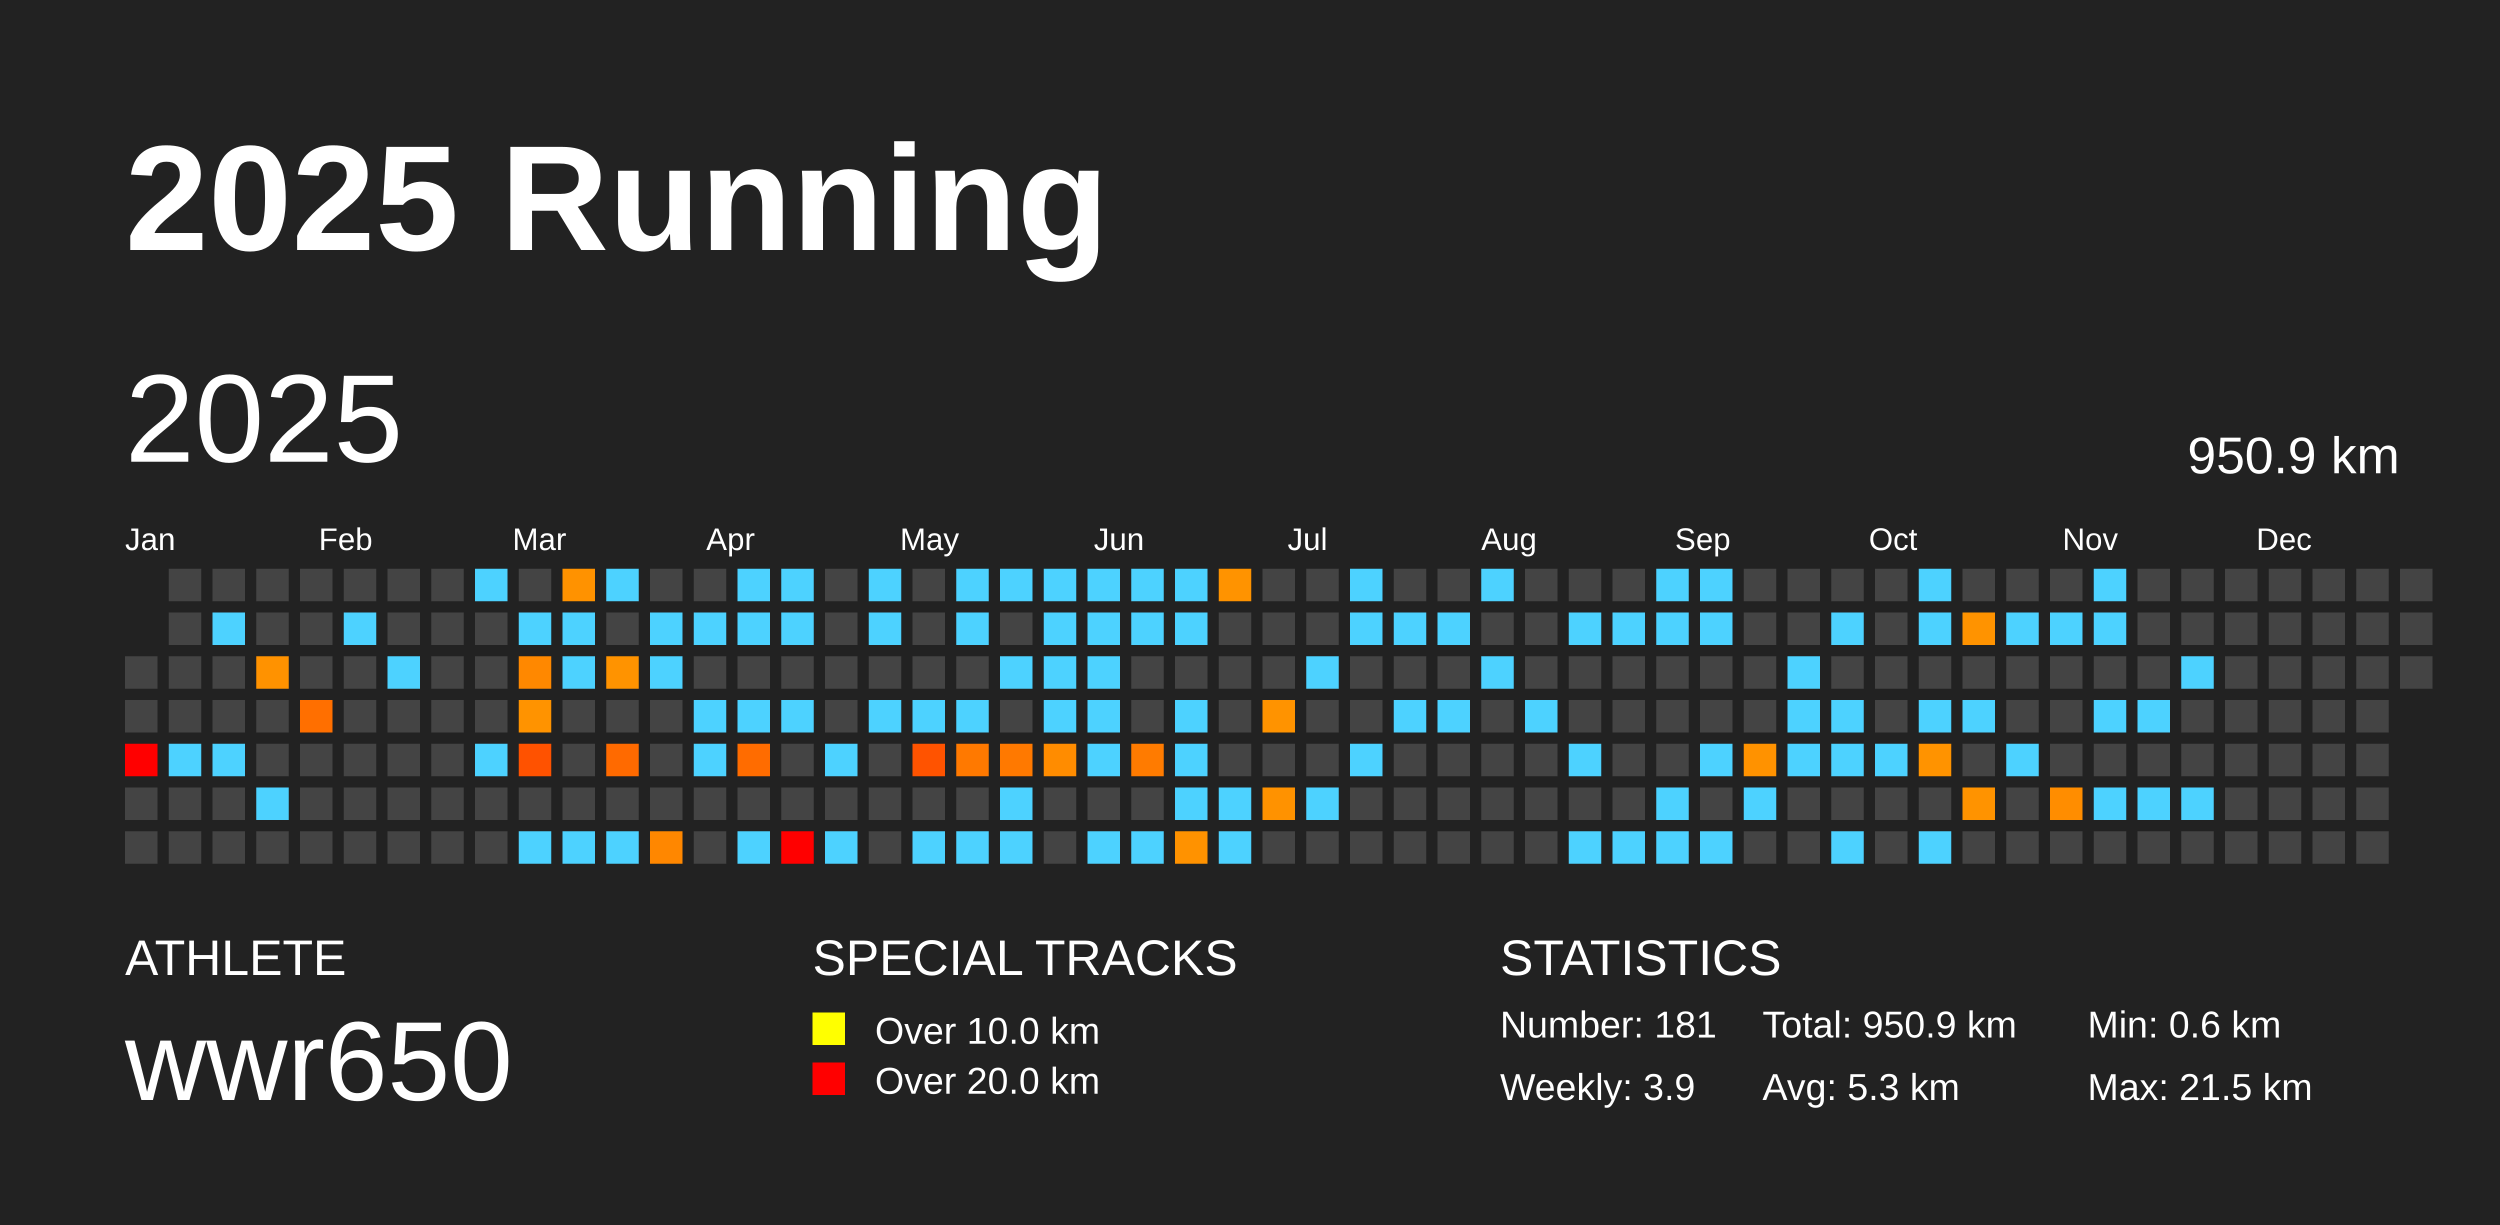
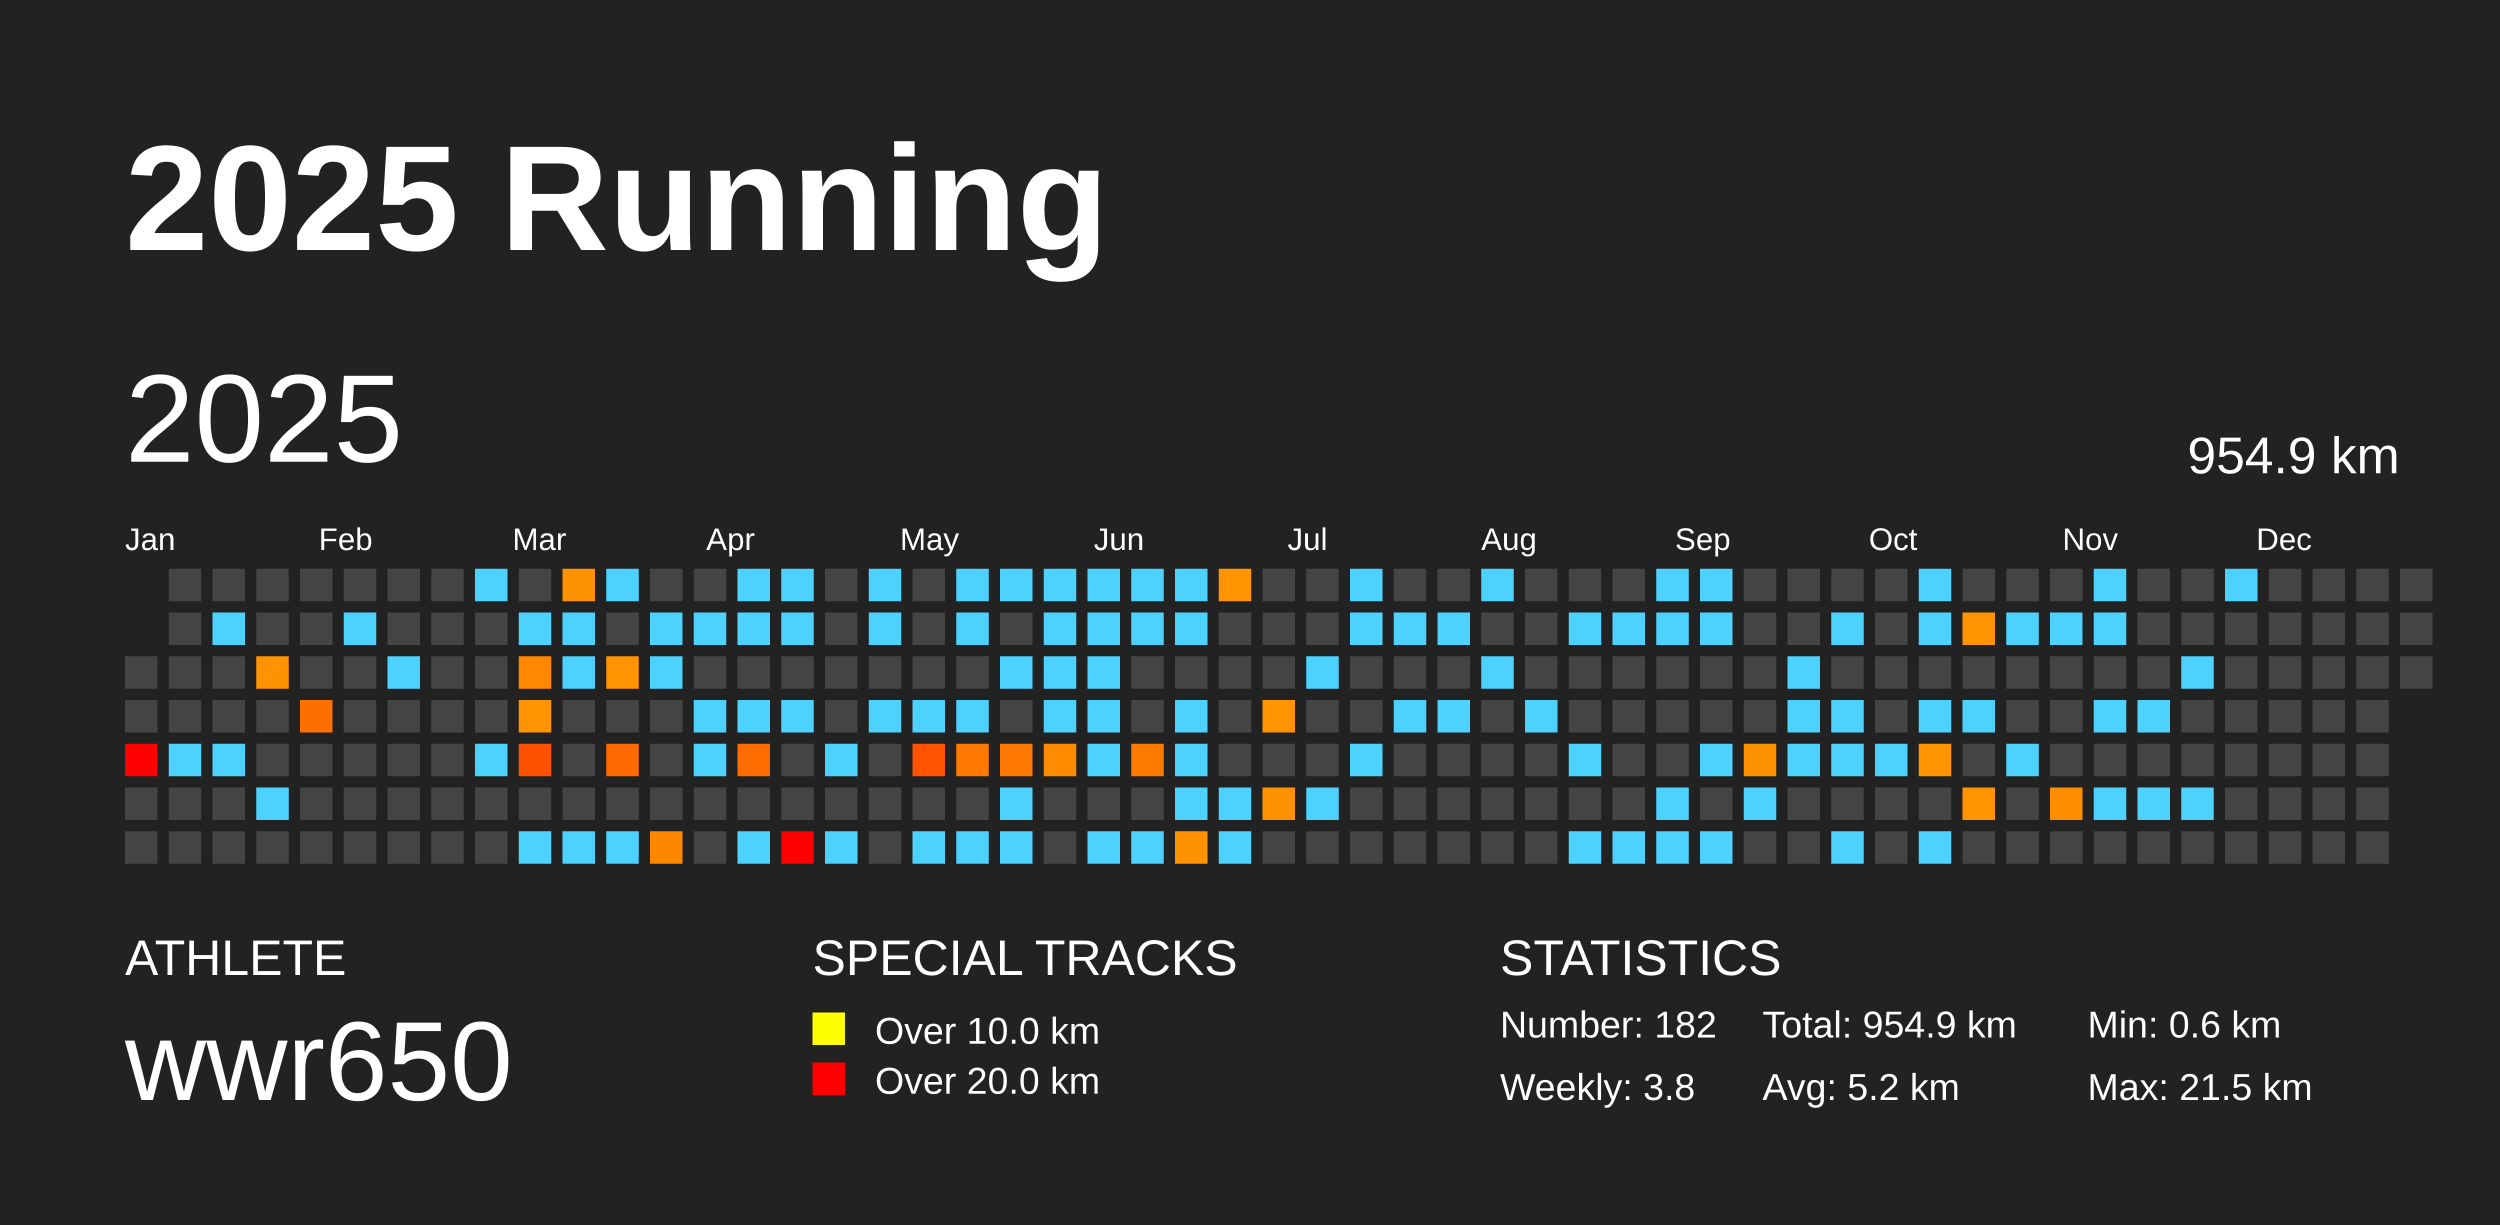
<svg xmlns="http://www.w3.org/2000/svg" baseProfile="full" height="98mm" version="1.1" viewBox="0,0,200,98" width="200mm">
  <defs />
  <rect fill="#222222" height="98" width="200" x="0" y="0" />
  <text fill="#FFFFFF" style="font-size:12px; font-family:Arial; font-weight:bold;" x="10" y="20">2025 Running</text>
  <text fill="#FFFFFF" style="font-size:4px; font-family:Arial" x="10" y="78">ATHLETE</text>
  <text fill="#FFFFFF" style="font-size:9px; font-family:Arial" x="10" y="88">wwr650</text>
  <text fill="#FFFFFF" style="font-size:4px; font-family:Arial" x="65" y="78">SPECIAL TRACKS</text>
  <rect fill="yellow" height="2.6" width="2.6" x="65" y="81" />
  <text fill="#FFFFFF" style="font-size:3px; font-family:Arial" x="70" y="83.5">Over 10.0 km</text>
  <rect fill="red" height="2.6" width="2.6" x="65" y="85" />
  <text fill="#FFFFFF" style="font-size:3px; font-family:Arial" x="70" y="87.5">Over 20.0 km</text>
  <text fill="#FFFFFF" style="font-size:4px; font-family:Arial" x="120" y="78">STATISTICS</text>
-   <text fill="#FFFFFF" style="font-size:3px; font-family:Arial" x="120" y="83">Number: 181</text>
-   <text fill="#FFFFFF" style="font-size:3px; font-family:Arial" x="120" y="88">Weekly: 3.9</text>
-   <text fill="#FFFFFF" style="font-size:3px; font-family:Arial" x="141" y="83">Total: 950.9 km</text>
-   <text fill="#FFFFFF" style="font-size:3px; font-family:Arial" x="141" y="88">Avg: 5.3 km</text>
+   <text fill="#FFFFFF" style="font-size:3px; font-family:Arial" x="120" y="83">Number: 182</text>
+   <text fill="#FFFFFF" style="font-size:3px; font-family:Arial" x="120" y="88">Weekly: 3.8</text>
+   <text fill="#FFFFFF" style="font-size:3px; font-family:Arial" x="141" y="83">Total: 954.9 km</text>
+   <text fill="#FFFFFF" style="font-size:3px; font-family:Arial" x="141" y="88">Avg: 5.2 km</text>
  <text fill="#FFFFFF" style="font-size:3px; font-family:Arial" x="167" y="83">Min: 0.6 km</text>
  <text fill="#FFFFFF" style="font-size:3px; font-family:Arial" x="167" y="88">Max: 21.5 km</text>
  <text dominant-baseline="hanging" fill="#FFFFFF" style="font-size:10.0px; font-family:Arial;" x="10" y="30">2025</text>
-   <text dominant-baseline="hanging" fill="#FFFFFF" style="font-size:4.125px; font-family:Arial;" x="175" y="35">950.9 km</text>
+   <text dominant-baseline="hanging" fill="#FFFFFF" style="font-size:4.125px; font-family:Arial;" x="175" y="35">954.9 km</text>
  <text fill="#FFFFFF" style="font-size:2.5px; font-family:Arial" x="10.0" y="44">Jan</text>
  <text fill="#FFFFFF" style="font-size:2.5px; font-family:Arial" x="25.5" y="44">Feb</text>
  <text fill="#FFFFFF" style="font-size:2.5px; font-family:Arial" x="41.0" y="44">Mar</text>
  <text fill="#FFFFFF" style="font-size:2.5px; font-family:Arial" x="56.5" y="44">Apr</text>
  <text fill="#FFFFFF" style="font-size:2.5px; font-family:Arial" x="72.0" y="44">May</text>
  <text fill="#FFFFFF" style="font-size:2.5px; font-family:Arial" x="87.5" y="44">Jun</text>
  <text fill="#FFFFFF" style="font-size:2.5px; font-family:Arial" x="103.0" y="44">Jul</text>
  <text fill="#FFFFFF" style="font-size:2.5px; font-family:Arial" x="118.5" y="44">Aug</text>
  <text fill="#FFFFFF" style="font-size:2.5px; font-family:Arial" x="134.0" y="44">Sep</text>
  <text fill="#FFFFFF" style="font-size:2.5px; font-family:Arial" x="149.5" y="44">Oct</text>
  <text fill="#FFFFFF" style="font-size:2.5px; font-family:Arial" x="165.0" y="44">Nov</text>
  <text fill="#FFFFFF" style="font-size:2.5px; font-family:Arial" x="180.5" y="44">Dec</text>
  <rect fill="#444444" height="2.6" width="2.6" x="10.0" y="52.5" />
  <rect fill="#444444" height="2.6" width="2.6" x="10.0" y="56.0" />
  <rect fill="red" height="2.6" width="2.6" x="10.0" y="59.5" />
  <rect fill="#444444" height="2.6" width="2.6" x="10.0" y="63.0" />
  <rect fill="#444444" height="2.6" width="2.6" x="10.0" y="66.5" />
  <rect fill="#444444" height="2.6" width="2.6" x="13.5" y="45.5" />
  <rect fill="#444444" height="2.6" width="2.6" x="13.5" y="49.0" />
  <rect fill="#444444" height="2.6" width="2.6" x="13.5" y="52.5" />
  <rect fill="#444444" height="2.6" width="2.6" x="13.5" y="56.0" />
  <rect fill="#4dd2ff" height="2.6" width="2.6" x="13.5" y="59.5" />
  <rect fill="#444444" height="2.6" width="2.6" x="13.5" y="63.0" />
  <rect fill="#444444" height="2.6" width="2.6" x="13.5" y="66.5" />
  <rect fill="#444444" height="2.6" width="2.6" x="17.0" y="45.5" />
  <rect fill="#4dd2ff" height="2.6" width="2.6" x="17.0" y="49.0" />
  <rect fill="#444444" height="2.6" width="2.6" x="17.0" y="52.5" />
  <rect fill="#444444" height="2.6" width="2.6" x="17.0" y="56.0" />
  <rect fill="#4dd2ff" height="2.6" width="2.6" x="17.0" y="59.5" />
  <rect fill="#444444" height="2.6" width="2.6" x="17.0" y="63.0" />
  <rect fill="#444444" height="2.6" width="2.6" x="17.0" y="66.5" />
  <rect fill="#444444" height="2.6" width="2.6" x="20.5" y="45.5" />
  <rect fill="#444444" height="2.6" width="2.6" x="20.5" y="49.0" />
  <rect fill="#ff9200" height="2.6" width="2.6" x="20.5" y="52.5" />
  <rect fill="#444444" height="2.6" width="2.6" x="20.5" y="56.0" />
  <rect fill="#444444" height="2.6" width="2.6" x="20.5" y="59.5" />
  <rect fill="#4dd2ff" height="2.6" width="2.6" x="20.5" y="63.0" />
  <rect fill="#444444" height="2.6" width="2.6" x="20.5" y="66.5" />
  <rect fill="#444444" height="2.6" width="2.6" x="24.0" y="45.5" />
  <rect fill="#444444" height="2.6" width="2.6" x="24.0" y="49.0" />
  <rect fill="#444444" height="2.6" width="2.6" x="24.0" y="52.5" />
  <rect fill="#ff6f00" height="2.6" width="2.6" x="24.0" y="56.0" />
  <rect fill="#444444" height="2.6" width="2.6" x="24.0" y="59.5" />
  <rect fill="#444444" height="2.6" width="2.6" x="24.0" y="63.0" />
  <rect fill="#444444" height="2.6" width="2.6" x="24.0" y="66.5" />
  <rect fill="#444444" height="2.6" width="2.6" x="27.5" y="45.5" />
  <rect fill="#4dd2ff" height="2.6" width="2.6" x="27.5" y="49.0" />
  <rect fill="#444444" height="2.6" width="2.6" x="27.5" y="52.5" />
  <rect fill="#444444" height="2.6" width="2.6" x="27.5" y="56.0" />
  <rect fill="#444444" height="2.6" width="2.6" x="27.5" y="59.5" />
  <rect fill="#444444" height="2.6" width="2.6" x="27.5" y="63.0" />
  <rect fill="#444444" height="2.6" width="2.6" x="27.5" y="66.5" />
  <rect fill="#444444" height="2.6" width="2.6" x="31.0" y="45.5" />
  <rect fill="#444444" height="2.6" width="2.6" x="31.0" y="49.0" />
  <rect fill="#4dd2ff" height="2.6" width="2.6" x="31.0" y="52.5" />
  <rect fill="#444444" height="2.6" width="2.6" x="31.0" y="56.0" />
  <rect fill="#444444" height="2.6" width="2.6" x="31.0" y="59.5" />
  <rect fill="#444444" height="2.6" width="2.6" x="31.0" y="63.0" />
  <rect fill="#444444" height="2.6" width="2.6" x="31.0" y="66.5" />
  <rect fill="#444444" height="2.6" width="2.6" x="34.5" y="45.5" />
  <rect fill="#444444" height="2.6" width="2.6" x="34.5" y="49.0" />
  <rect fill="#444444" height="2.6" width="2.6" x="34.5" y="52.5" />
  <rect fill="#444444" height="2.6" width="2.6" x="34.5" y="56.0" />
  <rect fill="#444444" height="2.6" width="2.6" x="34.5" y="59.5" />
  <rect fill="#444444" height="2.6" width="2.6" x="34.5" y="63.0" />
  <rect fill="#444444" height="2.6" width="2.6" x="34.5" y="66.5" />
  <rect fill="#4dd2ff" height="2.6" width="2.6" x="38.0" y="45.5" />
  <rect fill="#444444" height="2.6" width="2.6" x="38.0" y="49.0" />
  <rect fill="#444444" height="2.6" width="2.6" x="38.0" y="52.5" />
  <rect fill="#444444" height="2.6" width="2.6" x="38.0" y="56.0" />
  <rect fill="#4dd2ff" height="2.6" width="2.6" x="38.0" y="59.5" />
  <rect fill="#444444" height="2.6" width="2.6" x="38.0" y="63.0" />
  <rect fill="#444444" height="2.6" width="2.6" x="38.0" y="66.5" />
  <rect fill="#444444" height="2.6" width="2.6" x="41.5" y="45.5" />
  <rect fill="#4dd2ff" height="2.6" width="2.6" x="41.5" y="49.0" />
  <rect fill="#ff8800" height="2.6" width="2.6" x="41.5" y="52.5" />
  <rect fill="#ff9300" height="2.6" width="2.6" x="41.5" y="56.0" />
  <rect fill="#ff5200" height="2.6" width="2.6" x="41.5" y="59.5" />
  <rect fill="#444444" height="2.6" width="2.6" x="41.5" y="63.0" />
  <rect fill="#4dd2ff" height="2.6" width="2.6" x="41.5" y="66.5" />
  <rect fill="#ff9200" height="2.6" width="2.6" x="45.0" y="45.5" />
  <rect fill="#4dd2ff" height="2.6" width="2.6" x="45.0" y="49.0" />
  <rect fill="#4dd2ff" height="2.6" width="2.6" x="45.0" y="52.5" />
  <rect fill="#444444" height="2.6" width="2.6" x="45.0" y="56.0" />
  <rect fill="#444444" height="2.6" width="2.6" x="45.0" y="59.5" />
  <rect fill="#444444" height="2.6" width="2.6" x="45.0" y="63.0" />
  <rect fill="#4dd2ff" height="2.6" width="2.6" x="45.0" y="66.5" />
  <rect fill="#4dd2ff" height="2.6" width="2.6" x="48.5" y="45.5" />
  <rect fill="#444444" height="2.6" width="2.6" x="48.5" y="49.0" />
  <rect fill="#ff9300" height="2.6" width="2.6" x="48.5" y="52.5" />
  <rect fill="#444444" height="2.6" width="2.6" x="48.5" y="56.0" />
  <rect fill="#ff6a00" height="2.6" width="2.6" x="48.5" y="59.5" />
  <rect fill="#444444" height="2.6" width="2.6" x="48.5" y="63.0" />
  <rect fill="#4dd2ff" height="2.6" width="2.6" x="48.5" y="66.5" />
  <rect fill="#444444" height="2.6" width="2.6" x="52.0" y="45.5" />
  <rect fill="#4dd2ff" height="2.6" width="2.6" x="52.0" y="49.0" />
  <rect fill="#4dd2ff" height="2.6" width="2.6" x="52.0" y="52.5" />
  <rect fill="#444444" height="2.6" width="2.6" x="52.0" y="56.0" />
  <rect fill="#444444" height="2.6" width="2.6" x="52.0" y="59.5" />
  <rect fill="#444444" height="2.6" width="2.6" x="52.0" y="63.0" />
  <rect fill="#ff8700" height="2.6" width="2.6" x="52.0" y="66.5" />
  <rect fill="#444444" height="2.6" width="2.6" x="55.5" y="45.5" />
  <rect fill="#4dd2ff" height="2.6" width="2.6" x="55.5" y="49.0" />
  <rect fill="#444444" height="2.6" width="2.6" x="55.5" y="52.5" />
  <rect fill="#4dd2ff" height="2.6" width="2.6" x="55.5" y="56.0" />
  <rect fill="#4dd2ff" height="2.6" width="2.6" x="55.5" y="59.5" />
  <rect fill="#444444" height="2.6" width="2.6" x="55.5" y="63.0" />
  <rect fill="#444444" height="2.6" width="2.6" x="55.5" y="66.5" />
  <rect fill="#4dd2ff" height="2.6" width="2.6" x="59.0" y="45.5" />
  <rect fill="#4dd2ff" height="2.6" width="2.6" x="59.0" y="49.0" />
  <rect fill="#444444" height="2.6" width="2.6" x="59.0" y="52.5" />
  <rect fill="#4dd2ff" height="2.6" width="2.6" x="59.0" y="56.0" />
  <rect fill="#ff6c00" height="2.6" width="2.6" x="59.0" y="59.5" />
  <rect fill="#444444" height="2.6" width="2.6" x="59.0" y="63.0" />
  <rect fill="#4dd2ff" height="2.6" width="2.6" x="59.0" y="66.5" />
  <rect fill="#4dd2ff" height="2.6" width="2.6" x="62.5" y="45.5" />
  <rect fill="#4dd2ff" height="2.6" width="2.6" x="62.5" y="49.0" />
  <rect fill="#444444" height="2.6" width="2.6" x="62.5" y="52.5" />
  <rect fill="#4dd2ff" height="2.6" width="2.6" x="62.5" y="56.0" />
  <rect fill="#444444" height="2.6" width="2.6" x="62.5" y="59.5" />
  <rect fill="#444444" height="2.6" width="2.6" x="62.5" y="63.0" />
  <rect fill="red" height="2.6" width="2.6" x="62.5" y="66.5" />
  <rect fill="#444444" height="2.6" width="2.6" x="66.0" y="45.5" />
  <rect fill="#444444" height="2.6" width="2.6" x="66.0" y="49.0" />
  <rect fill="#444444" height="2.6" width="2.6" x="66.0" y="52.5" />
  <rect fill="#444444" height="2.6" width="2.6" x="66.0" y="56.0" />
  <rect fill="#4dd2ff" height="2.6" width="2.6" x="66.0" y="59.5" />
  <rect fill="#444444" height="2.6" width="2.6" x="66.0" y="63.0" />
  <rect fill="#4dd2ff" height="2.6" width="2.6" x="66.0" y="66.5" />
  <rect fill="#4dd2ff" height="2.6" width="2.6" x="69.5" y="45.5" />
  <rect fill="#4dd2ff" height="2.6" width="2.6" x="69.5" y="49.0" />
  <rect fill="#444444" height="2.6" width="2.6" x="69.5" y="52.5" />
  <rect fill="#4dd2ff" height="2.6" width="2.6" x="69.5" y="56.0" />
  <rect fill="#444444" height="2.6" width="2.6" x="69.5" y="59.5" />
  <rect fill="#444444" height="2.6" width="2.6" x="69.5" y="63.0" />
  <rect fill="#444444" height="2.6" width="2.6" x="69.5" y="66.5" />
  <rect fill="#444444" height="2.6" width="2.6" x="73.0" y="45.5" />
  <rect fill="#444444" height="2.6" width="2.6" x="73.0" y="49.0" />
  <rect fill="#444444" height="2.6" width="2.6" x="73.0" y="52.5" />
  <rect fill="#4dd2ff" height="2.6" width="2.6" x="73.0" y="56.0" />
  <rect fill="#ff5300" height="2.6" width="2.6" x="73.0" y="59.5" />
  <rect fill="#444444" height="2.6" width="2.6" x="73.0" y="63.0" />
  <rect fill="#4dd2ff" height="2.6" width="2.6" x="73.0" y="66.5" />
  <rect fill="#4dd2ff" height="2.6" width="2.6" x="76.5" y="45.5" />
  <rect fill="#4dd2ff" height="2.6" width="2.6" x="76.5" y="49.0" />
  <rect fill="#444444" height="2.6" width="2.6" x="76.5" y="52.5" />
  <rect fill="#4dd2ff" height="2.6" width="2.6" x="76.5" y="56.0" />
  <rect fill="#ff7900" height="2.6" width="2.6" x="76.5" y="59.5" />
  <rect fill="#444444" height="2.6" width="2.6" x="76.5" y="63.0" />
  <rect fill="#4dd2ff" height="2.6" width="2.6" x="76.5" y="66.5" />
  <rect fill="#4dd2ff" height="2.6" width="2.6" x="80.0" y="45.5" />
  <rect fill="#444444" height="2.6" width="2.6" x="80.0" y="49.0" />
  <rect fill="#4dd2ff" height="2.6" width="2.6" x="80.0" y="52.5" />
  <rect fill="#444444" height="2.6" width="2.6" x="80.0" y="56.0" />
  <rect fill="#ff7900" height="2.6" width="2.6" x="80.0" y="59.5" />
  <rect fill="#4dd2ff" height="2.6" width="2.6" x="80.0" y="63.0" />
  <rect fill="#4dd2ff" height="2.6" width="2.6" x="80.0" y="66.5" />
  <rect fill="#4dd2ff" height="2.6" width="2.6" x="83.5" y="45.5" />
  <rect fill="#4dd2ff" height="2.6" width="2.6" x="83.5" y="49.0" />
  <rect fill="#4dd2ff" height="2.6" width="2.6" x="83.5" y="52.5" />
  <rect fill="#4dd2ff" height="2.6" width="2.6" x="83.5" y="56.0" />
  <rect fill="#ff8c00" height="2.6" width="2.6" x="83.5" y="59.5" />
  <rect fill="#444444" height="2.6" width="2.6" x="83.5" y="63.0" />
  <rect fill="#444444" height="2.6" width="2.6" x="83.5" y="66.5" />
  <rect fill="#4dd2ff" height="2.6" width="2.6" x="87.0" y="45.5" />
  <rect fill="#4dd2ff" height="2.6" width="2.6" x="87.0" y="49.0" />
  <rect fill="#4dd2ff" height="2.6" width="2.6" x="87.0" y="52.5" />
  <rect fill="#4dd2ff" height="2.6" width="2.6" x="87.0" y="56.0" />
  <rect fill="#4dd2ff" height="2.6" width="2.6" x="87.0" y="59.5" />
  <rect fill="#444444" height="2.6" width="2.6" x="87.0" y="63.0" />
  <rect fill="#4dd2ff" height="2.6" width="2.6" x="87.0" y="66.5" />
  <rect fill="#4dd2ff" height="2.6" width="2.6" x="90.5" y="45.5" />
  <rect fill="#4dd2ff" height="2.6" width="2.6" x="90.5" y="49.0" />
  <rect fill="#444444" height="2.6" width="2.6" x="90.5" y="52.5" />
  <rect fill="#444444" height="2.6" width="2.6" x="90.5" y="56.0" />
  <rect fill="#ff7b00" height="2.6" width="2.6" x="90.5" y="59.5" />
  <rect fill="#444444" height="2.6" width="2.6" x="90.5" y="63.0" />
  <rect fill="#4dd2ff" height="2.6" width="2.6" x="90.5" y="66.5" />
  <rect fill="#4dd2ff" height="2.6" width="2.6" x="94.0" y="45.5" />
  <rect fill="#4dd2ff" height="2.6" width="2.6" x="94.0" y="49.0" />
  <rect fill="#444444" height="2.6" width="2.6" x="94.0" y="52.5" />
  <rect fill="#4dd2ff" height="2.6" width="2.6" x="94.0" y="56.0" />
  <rect fill="#4dd2ff" height="2.6" width="2.6" x="94.0" y="59.5" />
  <rect fill="#4dd2ff" height="2.6" width="2.6" x="94.0" y="63.0" />
  <rect fill="#ff9200" height="2.6" width="2.6" x="94.0" y="66.5" />
  <rect fill="#ff9300" height="2.6" width="2.6" x="97.5" y="45.5" />
  <rect fill="#444444" height="2.6" width="2.6" x="97.5" y="49.0" />
  <rect fill="#444444" height="2.6" width="2.6" x="97.5" y="52.5" />
  <rect fill="#444444" height="2.6" width="2.6" x="97.5" y="56.0" />
  <rect fill="#444444" height="2.6" width="2.6" x="97.5" y="59.5" />
  <rect fill="#4dd2ff" height="2.6" width="2.6" x="97.5" y="63.0" />
  <rect fill="#4dd2ff" height="2.6" width="2.6" x="97.5" y="66.5" />
  <rect fill="#444444" height="2.6" width="2.6" x="101.0" y="45.5" />
  <rect fill="#444444" height="2.6" width="2.6" x="101.0" y="49.0" />
  <rect fill="#444444" height="2.6" width="2.6" x="101.0" y="52.5" />
  <rect fill="#ff9300" height="2.6" width="2.6" x="101.0" y="56.0" />
  <rect fill="#444444" height="2.6" width="2.6" x="101.0" y="59.5" />
  <rect fill="#ff9200" height="2.6" width="2.6" x="101.0" y="63.0" />
  <rect fill="#444444" height="2.6" width="2.6" x="101.0" y="66.5" />
  <rect fill="#444444" height="2.6" width="2.6" x="104.5" y="45.5" />
  <rect fill="#444444" height="2.6" width="2.6" x="104.5" y="49.0" />
  <rect fill="#4dd2ff" height="2.6" width="2.6" x="104.5" y="52.5" />
  <rect fill="#444444" height="2.6" width="2.6" x="104.5" y="56.0" />
  <rect fill="#444444" height="2.6" width="2.6" x="104.5" y="59.5" />
  <rect fill="#4dd2ff" height="2.6" width="2.6" x="104.5" y="63.0" />
  <rect fill="#444444" height="2.6" width="2.6" x="104.5" y="66.5" />
  <rect fill="#4dd2ff" height="2.6" width="2.6" x="108.0" y="45.5" />
  <rect fill="#4dd2ff" height="2.6" width="2.6" x="108.0" y="49.0" />
  <rect fill="#444444" height="2.6" width="2.6" x="108.0" y="52.5" />
  <rect fill="#444444" height="2.6" width="2.6" x="108.0" y="56.0" />
  <rect fill="#4dd2ff" height="2.6" width="2.6" x="108.0" y="59.5" />
  <rect fill="#444444" height="2.6" width="2.6" x="108.0" y="63.0" />
  <rect fill="#444444" height="2.6" width="2.6" x="108.0" y="66.5" />
  <rect fill="#444444" height="2.6" width="2.6" x="111.5" y="45.5" />
  <rect fill="#4dd2ff" height="2.6" width="2.6" x="111.5" y="49.0" />
  <rect fill="#444444" height="2.6" width="2.6" x="111.5" y="52.5" />
  <rect fill="#4dd2ff" height="2.6" width="2.6" x="111.5" y="56.0" />
  <rect fill="#444444" height="2.6" width="2.6" x="111.5" y="59.5" />
  <rect fill="#444444" height="2.6" width="2.6" x="111.5" y="63.0" />
  <rect fill="#444444" height="2.6" width="2.6" x="111.5" y="66.5" />
  <rect fill="#444444" height="2.6" width="2.6" x="115.0" y="45.5" />
  <rect fill="#4dd2ff" height="2.6" width="2.6" x="115.0" y="49.0" />
  <rect fill="#444444" height="2.6" width="2.6" x="115.0" y="52.5" />
  <rect fill="#4dd2ff" height="2.6" width="2.6" x="115.0" y="56.0" />
  <rect fill="#444444" height="2.6" width="2.6" x="115.0" y="59.5" />
  <rect fill="#444444" height="2.6" width="2.6" x="115.0" y="63.0" />
  <rect fill="#444444" height="2.6" width="2.6" x="115.0" y="66.5" />
  <rect fill="#4dd2ff" height="2.6" width="2.6" x="118.5" y="45.5" />
  <rect fill="#444444" height="2.6" width="2.6" x="118.5" y="49.0" />
  <rect fill="#4dd2ff" height="2.6" width="2.6" x="118.5" y="52.5" />
  <rect fill="#444444" height="2.6" width="2.6" x="118.5" y="56.0" />
  <rect fill="#444444" height="2.6" width="2.6" x="118.5" y="59.5" />
  <rect fill="#444444" height="2.6" width="2.6" x="118.5" y="63.0" />
  <rect fill="#444444" height="2.6" width="2.6" x="118.5" y="66.5" />
  <rect fill="#444444" height="2.6" width="2.6" x="122.0" y="45.5" />
  <rect fill="#444444" height="2.6" width="2.6" x="122.0" y="49.0" />
  <rect fill="#444444" height="2.6" width="2.6" x="122.0" y="52.5" />
  <rect fill="#4dd2ff" height="2.6" width="2.6" x="122.0" y="56.0" />
  <rect fill="#444444" height="2.6" width="2.6" x="122.0" y="59.5" />
  <rect fill="#444444" height="2.6" width="2.6" x="122.0" y="63.0" />
  <rect fill="#444444" height="2.6" width="2.6" x="122.0" y="66.5" />
  <rect fill="#444444" height="2.6" width="2.6" x="125.5" y="45.5" />
  <rect fill="#4dd2ff" height="2.6" width="2.6" x="125.5" y="49.0" />
  <rect fill="#444444" height="2.6" width="2.6" x="125.5" y="52.5" />
  <rect fill="#444444" height="2.6" width="2.6" x="125.5" y="56.0" />
  <rect fill="#4dd2ff" height="2.6" width="2.6" x="125.5" y="59.5" />
  <rect fill="#444444" height="2.6" width="2.6" x="125.5" y="63.0" />
  <rect fill="#4dd2ff" height="2.6" width="2.6" x="125.5" y="66.5" />
  <rect fill="#444444" height="2.6" width="2.6" x="129.0" y="45.5" />
  <rect fill="#4dd2ff" height="2.6" width="2.6" x="129.0" y="49.0" />
  <rect fill="#444444" height="2.6" width="2.6" x="129.0" y="52.5" />
  <rect fill="#444444" height="2.6" width="2.6" x="129.0" y="56.0" />
  <rect fill="#444444" height="2.6" width="2.6" x="129.0" y="59.5" />
  <rect fill="#444444" height="2.6" width="2.6" x="129.0" y="63.0" />
  <rect fill="#4dd2ff" height="2.6" width="2.6" x="129.0" y="66.5" />
  <rect fill="#4dd2ff" height="2.6" width="2.6" x="132.5" y="45.5" />
  <rect fill="#4dd2ff" height="2.6" width="2.6" x="132.5" y="49.0" />
  <rect fill="#444444" height="2.6" width="2.6" x="132.5" y="52.5" />
  <rect fill="#444444" height="2.6" width="2.6" x="132.5" y="56.0" />
  <rect fill="#444444" height="2.6" width="2.6" x="132.5" y="59.5" />
  <rect fill="#4dd2ff" height="2.6" width="2.6" x="132.5" y="63.0" />
  <rect fill="#4dd2ff" height="2.6" width="2.6" x="132.5" y="66.5" />
  <rect fill="#4dd2ff" height="2.6" width="2.6" x="136.0" y="45.5" />
  <rect fill="#4dd2ff" height="2.6" width="2.6" x="136.0" y="49.0" />
  <rect fill="#444444" height="2.6" width="2.6" x="136.0" y="52.5" />
  <rect fill="#444444" height="2.6" width="2.6" x="136.0" y="56.0" />
  <rect fill="#4dd2ff" height="2.6" width="2.6" x="136.0" y="59.5" />
  <rect fill="#444444" height="2.6" width="2.6" x="136.0" y="63.0" />
  <rect fill="#4dd2ff" height="2.6" width="2.6" x="136.0" y="66.5" />
  <rect fill="#444444" height="2.6" width="2.6" x="139.5" y="45.5" />
  <rect fill="#444444" height="2.6" width="2.6" x="139.5" y="49.0" />
  <rect fill="#444444" height="2.6" width="2.6" x="139.5" y="52.5" />
  <rect fill="#444444" height="2.6" width="2.6" x="139.5" y="56.0" />
  <rect fill="#ff9200" height="2.6" width="2.6" x="139.5" y="59.5" />
  <rect fill="#4dd2ff" height="2.6" width="2.6" x="139.5" y="63.0" />
  <rect fill="#444444" height="2.6" width="2.6" x="139.5" y="66.5" />
  <rect fill="#444444" height="2.6" width="2.6" x="143.0" y="45.5" />
  <rect fill="#444444" height="2.6" width="2.6" x="143.0" y="49.0" />
  <rect fill="#4dd2ff" height="2.6" width="2.6" x="143.0" y="52.5" />
  <rect fill="#4dd2ff" height="2.6" width="2.6" x="143.0" y="56.0" />
  <rect fill="#4dd2ff" height="2.6" width="2.6" x="143.0" y="59.5" />
  <rect fill="#444444" height="2.6" width="2.6" x="143.0" y="63.0" />
  <rect fill="#444444" height="2.6" width="2.6" x="143.0" y="66.5" />
  <rect fill="#444444" height="2.6" width="2.6" x="146.5" y="45.5" />
  <rect fill="#4dd2ff" height="2.6" width="2.6" x="146.5" y="49.0" />
  <rect fill="#444444" height="2.6" width="2.6" x="146.5" y="52.5" />
  <rect fill="#4dd2ff" height="2.6" width="2.6" x="146.5" y="56.0" />
  <rect fill="#4dd2ff" height="2.6" width="2.6" x="146.5" y="59.5" />
  <rect fill="#444444" height="2.6" width="2.6" x="146.5" y="63.0" />
  <rect fill="#4dd2ff" height="2.6" width="2.6" x="146.5" y="66.5" />
  <rect fill="#444444" height="2.6" width="2.6" x="150.0" y="45.5" />
  <rect fill="#444444" height="2.6" width="2.6" x="150.0" y="49.0" />
  <rect fill="#444444" height="2.6" width="2.6" x="150.0" y="52.5" />
  <rect fill="#444444" height="2.6" width="2.6" x="150.0" y="56.0" />
  <rect fill="#4dd2ff" height="2.6" width="2.6" x="150.0" y="59.5" />
  <rect fill="#444444" height="2.6" width="2.6" x="150.0" y="63.0" />
  <rect fill="#444444" height="2.6" width="2.6" x="150.0" y="66.5" />
  <rect fill="#4dd2ff" height="2.6" width="2.6" x="153.5" y="45.5" />
  <rect fill="#4dd2ff" height="2.6" width="2.6" x="153.5" y="49.0" />
  <rect fill="#444444" height="2.6" width="2.6" x="153.5" y="52.5" />
  <rect fill="#4dd2ff" height="2.6" width="2.6" x="153.5" y="56.0" />
  <rect fill="#ff9300" height="2.6" width="2.6" x="153.5" y="59.5" />
  <rect fill="#444444" height="2.6" width="2.6" x="153.5" y="63.0" />
  <rect fill="#4dd2ff" height="2.6" width="2.6" x="153.5" y="66.5" />
  <rect fill="#444444" height="2.6" width="2.6" x="157.0" y="45.5" />
  <rect fill="#ff9300" height="2.6" width="2.6" x="157.0" y="49.0" />
  <rect fill="#444444" height="2.6" width="2.6" x="157.0" y="52.5" />
  <rect fill="#4dd2ff" height="2.6" width="2.6" x="157.0" y="56.0" />
  <rect fill="#444444" height="2.6" width="2.6" x="157.0" y="59.5" />
  <rect fill="#ff9300" height="2.6" width="2.6" x="157.0" y="63.0" />
  <rect fill="#444444" height="2.6" width="2.6" x="157.0" y="66.5" />
  <rect fill="#444444" height="2.6" width="2.6" x="160.5" y="45.5" />
  <rect fill="#4dd2ff" height="2.6" width="2.6" x="160.5" y="49.0" />
  <rect fill="#444444" height="2.6" width="2.6" x="160.5" y="52.5" />
  <rect fill="#444444" height="2.6" width="2.6" x="160.5" y="56.0" />
  <rect fill="#4dd2ff" height="2.6" width="2.6" x="160.5" y="59.5" />
  <rect fill="#444444" height="2.6" width="2.6" x="160.5" y="63.0" />
  <rect fill="#444444" height="2.6" width="2.6" x="160.5" y="66.5" />
  <rect fill="#444444" height="2.6" width="2.6" x="164.0" y="45.5" />
  <rect fill="#4dd2ff" height="2.6" width="2.6" x="164.0" y="49.0" />
  <rect fill="#444444" height="2.6" width="2.6" x="164.0" y="52.5" />
  <rect fill="#444444" height="2.6" width="2.6" x="164.0" y="56.0" />
  <rect fill="#444444" height="2.6" width="2.6" x="164.0" y="59.5" />
  <rect fill="#ff8d00" height="2.6" width="2.6" x="164.0" y="63.0" />
  <rect fill="#444444" height="2.6" width="2.6" x="164.0" y="66.5" />
  <rect fill="#4dd2ff" height="2.6" width="2.6" x="167.5" y="45.5" />
  <rect fill="#4dd2ff" height="2.6" width="2.6" x="167.5" y="49.0" />
  <rect fill="#444444" height="2.6" width="2.6" x="167.5" y="52.5" />
  <rect fill="#4dd2ff" height="2.6" width="2.6" x="167.5" y="56.0" />
  <rect fill="#444444" height="2.6" width="2.6" x="167.5" y="59.5" />
  <rect fill="#4dd2ff" height="2.6" width="2.6" x="167.5" y="63.0" />
  <rect fill="#444444" height="2.6" width="2.6" x="167.5" y="66.5" />
  <rect fill="#444444" height="2.6" width="2.6" x="171.0" y="45.5" />
  <rect fill="#444444" height="2.6" width="2.6" x="171.0" y="49.0" />
  <rect fill="#444444" height="2.6" width="2.6" x="171.0" y="52.5" />
  <rect fill="#4dd2ff" height="2.6" width="2.6" x="171.0" y="56.0" />
  <rect fill="#444444" height="2.6" width="2.6" x="171.0" y="59.5" />
  <rect fill="#4dd2ff" height="2.6" width="2.6" x="171.0" y="63.0" />
  <rect fill="#444444" height="2.6" width="2.6" x="171.0" y="66.5" />
  <rect fill="#444444" height="2.6" width="2.6" x="174.5" y="45.5" />
  <rect fill="#444444" height="2.6" width="2.6" x="174.5" y="49.0" />
  <rect fill="#4dd2ff" height="2.6" width="2.6" x="174.5" y="52.5" />
  <rect fill="#444444" height="2.6" width="2.6" x="174.5" y="56.0" />
  <rect fill="#444444" height="2.6" width="2.6" x="174.5" y="59.5" />
  <rect fill="#4dd2ff" height="2.6" width="2.6" x="174.5" y="63.0" />
  <rect fill="#444444" height="2.6" width="2.6" x="174.5" y="66.5" />
-   <rect fill="#444444" height="2.6" width="2.6" x="178.0" y="45.5" />
+   <rect fill="#4dd2ff" height="2.6" width="2.6" x="178.0" y="45.5" />
  <rect fill="#444444" height="2.6" width="2.6" x="178.0" y="49.0" />
  <rect fill="#444444" height="2.6" width="2.6" x="178.0" y="52.5" />
  <rect fill="#444444" height="2.6" width="2.6" x="178.0" y="56.0" />
  <rect fill="#444444" height="2.6" width="2.6" x="178.0" y="59.5" />
  <rect fill="#444444" height="2.6" width="2.6" x="178.0" y="63.0" />
  <rect fill="#444444" height="2.6" width="2.6" x="178.0" y="66.5" />
  <rect fill="#444444" height="2.6" width="2.6" x="181.5" y="45.5" />
  <rect fill="#444444" height="2.6" width="2.6" x="181.5" y="49.0" />
  <rect fill="#444444" height="2.6" width="2.6" x="181.5" y="52.5" />
  <rect fill="#444444" height="2.6" width="2.6" x="181.5" y="56.0" />
  <rect fill="#444444" height="2.6" width="2.6" x="181.5" y="59.5" />
  <rect fill="#444444" height="2.6" width="2.6" x="181.5" y="63.0" />
  <rect fill="#444444" height="2.6" width="2.6" x="181.5" y="66.5" />
  <rect fill="#444444" height="2.6" width="2.6" x="185.0" y="45.5" />
  <rect fill="#444444" height="2.6" width="2.6" x="185.0" y="49.0" />
  <rect fill="#444444" height="2.6" width="2.6" x="185.0" y="52.5" />
  <rect fill="#444444" height="2.6" width="2.6" x="185.0" y="56.0" />
  <rect fill="#444444" height="2.6" width="2.6" x="185.0" y="59.5" />
  <rect fill="#444444" height="2.6" width="2.6" x="185.0" y="63.0" />
  <rect fill="#444444" height="2.6" width="2.6" x="185.0" y="66.5" />
  <rect fill="#444444" height="2.6" width="2.6" x="188.5" y="45.5" />
  <rect fill="#444444" height="2.6" width="2.6" x="188.5" y="49.0" />
  <rect fill="#444444" height="2.6" width="2.6" x="188.5" y="52.5" />
  <rect fill="#444444" height="2.6" width="2.6" x="188.5" y="56.0" />
  <rect fill="#444444" height="2.6" width="2.6" x="188.5" y="59.5" />
  <rect fill="#444444" height="2.6" width="2.6" x="188.5" y="63.0" />
  <rect fill="#444444" height="2.6" width="2.6" x="188.5" y="66.5" />
  <rect fill="#444444" height="2.6" width="2.6" x="192.0" y="45.5" />
  <rect fill="#444444" height="2.6" width="2.6" x="192.0" y="49.0" />
  <rect fill="#444444" height="2.6" width="2.6" x="192.0" y="52.5" />
</svg>
